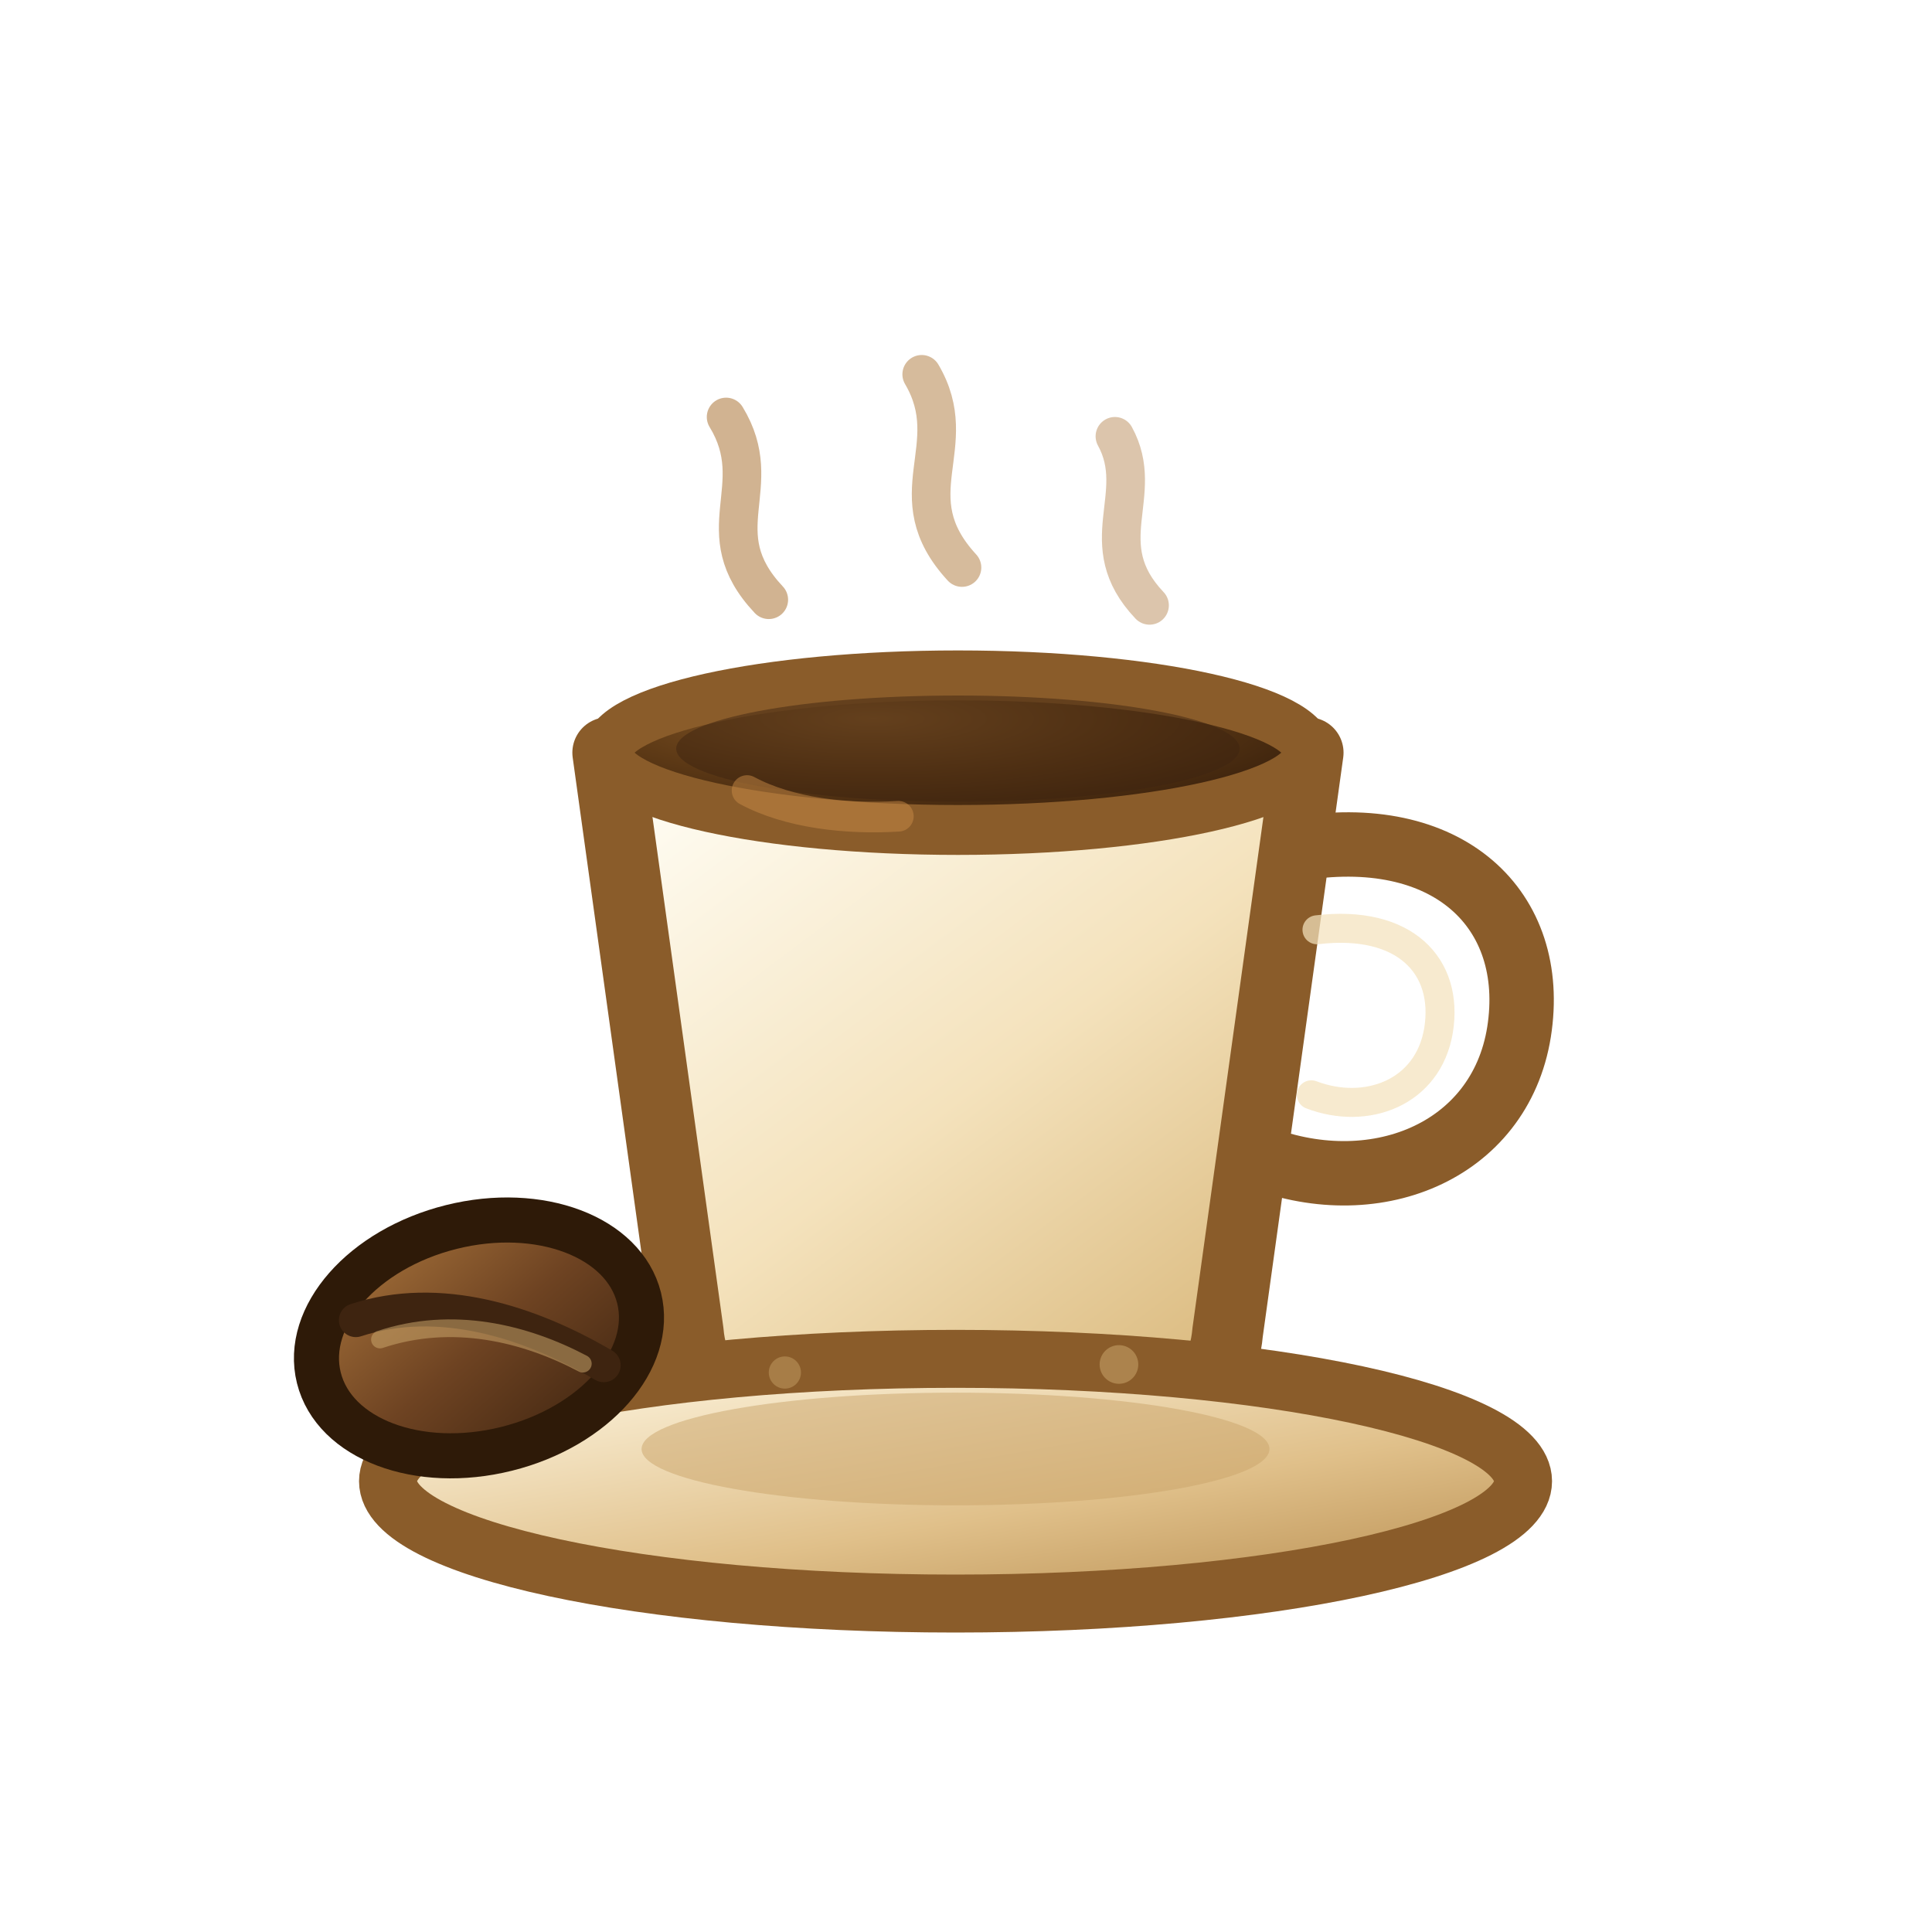
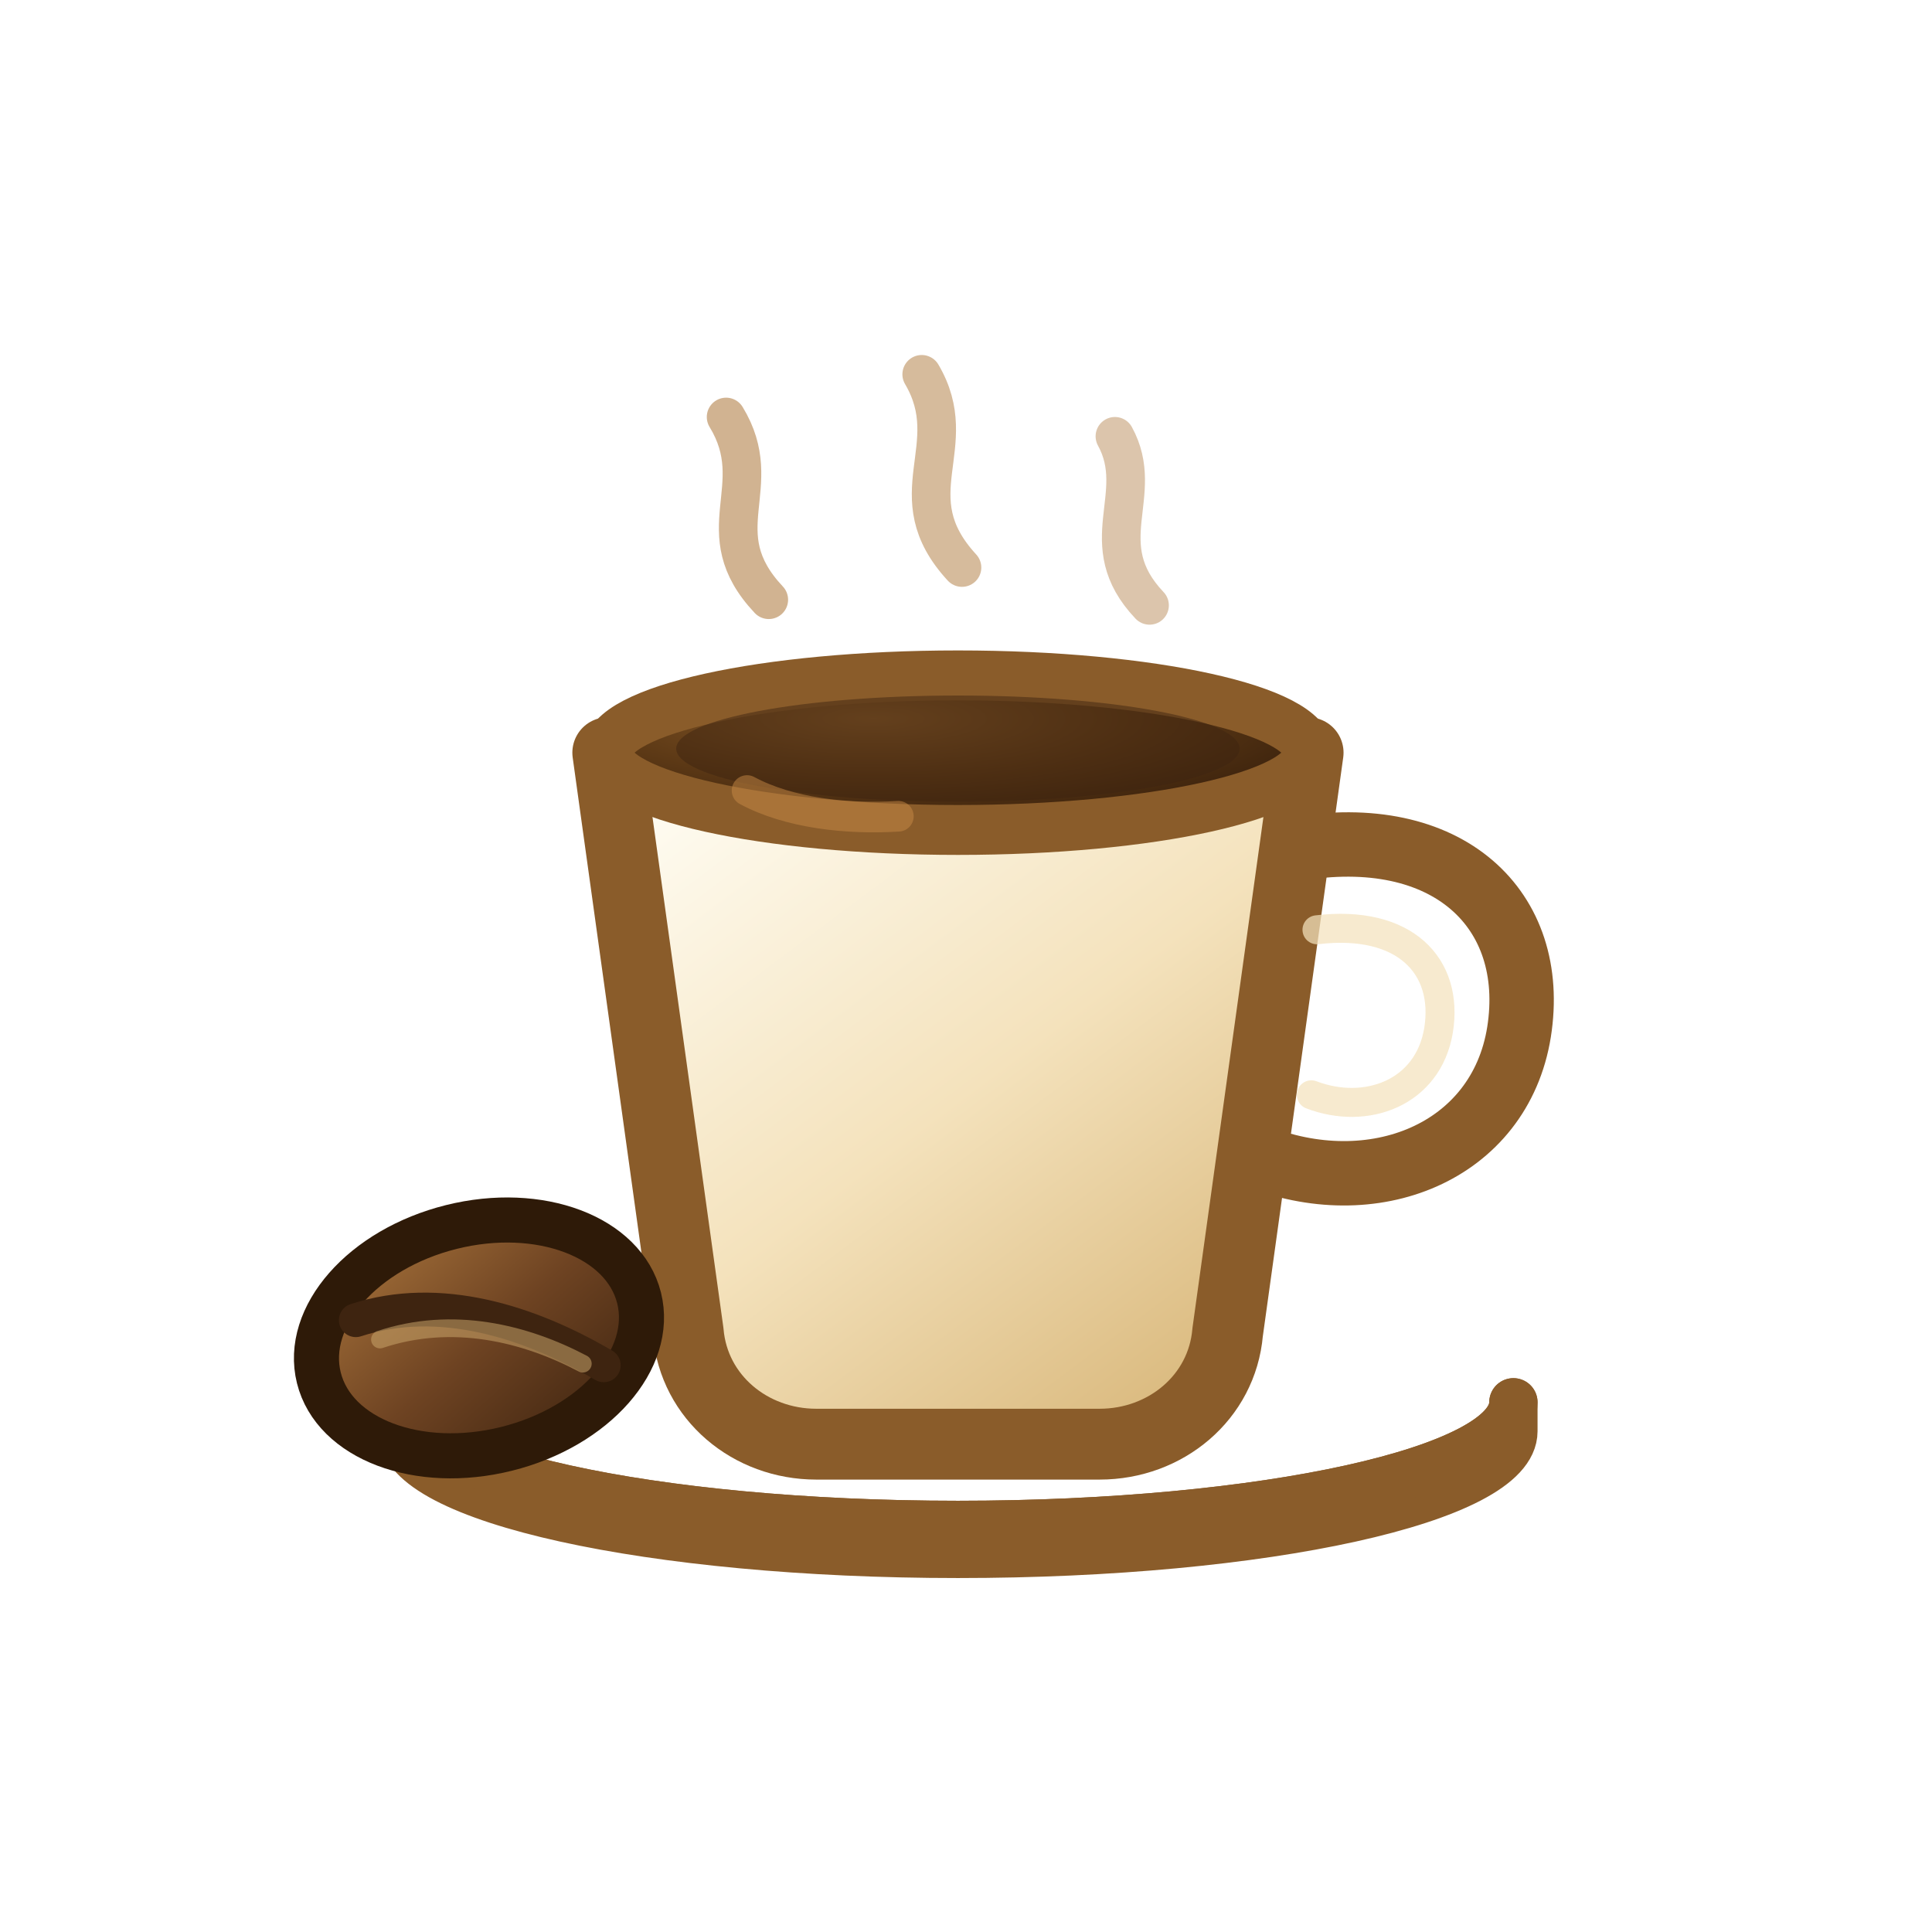
<svg xmlns="http://www.w3.org/2000/svg" viewBox="0 0 24 24" width="24" height="24" stroke-linecap="round" stroke-linejoin="round" role="img" aria-label="咖啡可可">
  <defs>
    <linearGradient id="ccCup" x1="0.12" y1="0" x2="0.88" y2="1">
      <stop offset="0" stop-color="#FFFDF4" />
      <stop offset="0.5" stop-color="#F4E2BC" />
      <stop offset="1" stop-color="#D6B374" />
    </linearGradient>
    <radialGradient id="ccCoffee" cx="0.38" cy="0.28" r="0.84">
      <stop offset="0" stop-color="#8A5C2A" />
      <stop offset="0.45" stop-color="#5E3A16" />
      <stop offset="1" stop-color="#2A1608" />
    </radialGradient>
    <linearGradient id="ccSaucer" x1="0.1" y1="0" x2="0.9" y2="1">
      <stop offset="0" stop-color="#FFF8E4" />
      <stop offset="0.6" stop-color="#E0C08A" />
      <stop offset="1" stop-color="#B98F52" />
    </linearGradient>
    <linearGradient id="ccBean" x1="0.15" y1="0" x2="0.9" y2="1">
      <stop offset="0" stop-color="#A5713A" />
      <stop offset="0.5" stop-color="#6E4322" />
      <stop offset="1" stop-color="#3E2410" />
    </linearGradient>
  </defs>
+   <path d="M 5 17.42 A 6.9 1.523 0 0 0 18.8 17.42 L 18.8 17.78 A 6.9 1.523 0 0 1 5 17.78 Z" fill="#B98F52" stroke="#8A5C2A" stroke-width="0.6" stroke-linejoin="round" />
+   <path d="M 5 17.42 A 6.9 1.523 0 0 0 18.8 17.42 A 6.9 1.523 0 0 1 5 17.42 Z" fill="url(#ccSaucer)" stroke="#8A5C2A" stroke-width="0.6" />
+   <path d="M 6.242 17.48 A 5.658 1.249 0 0 0 17.558 17.48 A 5.658 1.249 0 0 1 6.242 17.48 Z" fill="#B98F52" stroke="none" opacity="0.4" />
+   <path d="M 7.75 17.12 A 4.15 0.916 0 0 0 16.05 17.12 A 4.15 0.916 0 0 1 7.75 17.12 Z" fill="#8A5C2A" stroke="none" opacity="0.18" />
  <path d="M 7.55 9.35 L 8.55 16.55 C 8.62 17.36 9.32 17.94 10.14 17.94 L 13.66 17.94 C 14.48 17.94 15.18 17.36 15.25 16.55 L 16.25 9.35 Z" fill="url(#ccCup)" stroke="#8A5C2A" stroke-width="0.88" stroke-linejoin="round" />
  <path d="M 16.08 10.55 C 17.99 10.22 19.11 11.3 18.87 12.82 C 18.63 14.32 17.05 14.95 15.58 14.35" fill="none" stroke="#8A5C2A" stroke-width="0.8" />
  <path d="M 16.36 11.55 C 17.45 11.42 18.0 12.0 17.87 12.8 C 17.74 13.58 16.97 13.86 16.29 13.6" fill="none" stroke="#F4E2BC" stroke-width="0.36" opacity="0.72" />
  <ellipse cx="11.9" cy="9.35" rx="4.35" ry="0.96" fill="url(#ccCoffee)" stroke="#8A5C2A" stroke-width="0.62" />
  <ellipse cx="11.9" cy="9.3" rx="3.5" ry="0.66" fill="#3E2410" stroke="none" opacity="0.5" />
  <path d="M 9.28 9.82 C 9.8 10.1 10.52 10.18 11.16 10.14" fill="none" stroke="#C88A46" stroke-width="0.38" opacity="0.5" />
-   <ellipse cx="11.87" cy="18.4" rx="7.05" ry="1.52" fill="url(#ccSaucer)" stroke="#8A5C2A" stroke-width="0.72" />
-   <ellipse cx="11.87" cy="18.0" rx="3.9" ry="0.7" fill="#C9A46A" stroke="none" opacity="0.5" />
  <path d="M 9.55 7.45 C 8.75 6.6 9.55 6.05 9.02 5.18" fill="none" stroke="#B07C42" stroke-width="0.48" opacity="0.58" />
  <path d="M 11.95 7.05 C 11.12 6.15 11.98 5.55 11.45 4.65" fill="none" stroke="#B07C42" stroke-width="0.48" opacity="0.52" />
  <path d="M 14.28 7.52 C 13.55 6.75 14.25 6.15 13.85 5.42" fill="none" stroke="#B07C42" stroke-width="0.48" opacity="0.44" />
  <ellipse cx="5.95" cy="16.62" rx="2.05" ry="1.42" transform="rotate(-14 5.95 16.62)" fill="url(#ccBean)" stroke="#2E1A08" stroke-width="0.56" />
  <path d="M 4.42 16.4 C 5.46 16.06 6.58 16.42 7.5 16.96" fill="none" stroke="#3E2410" stroke-width="0.42" />
  <path d="M 4.72 16.64 C 5.62 16.34 6.52 16.56 7.24 16.94" fill="none" stroke="#C9A46A" stroke-width="0.22" opacity="0.55" />
-   <circle cx="13.9" cy="16.95" r="0.24" fill="#C9A46A" opacity="0.55" />
-   <circle cx="9.75" cy="17.05" r="0.2" fill="#C9A46A" opacity="0.45" />
</svg>
